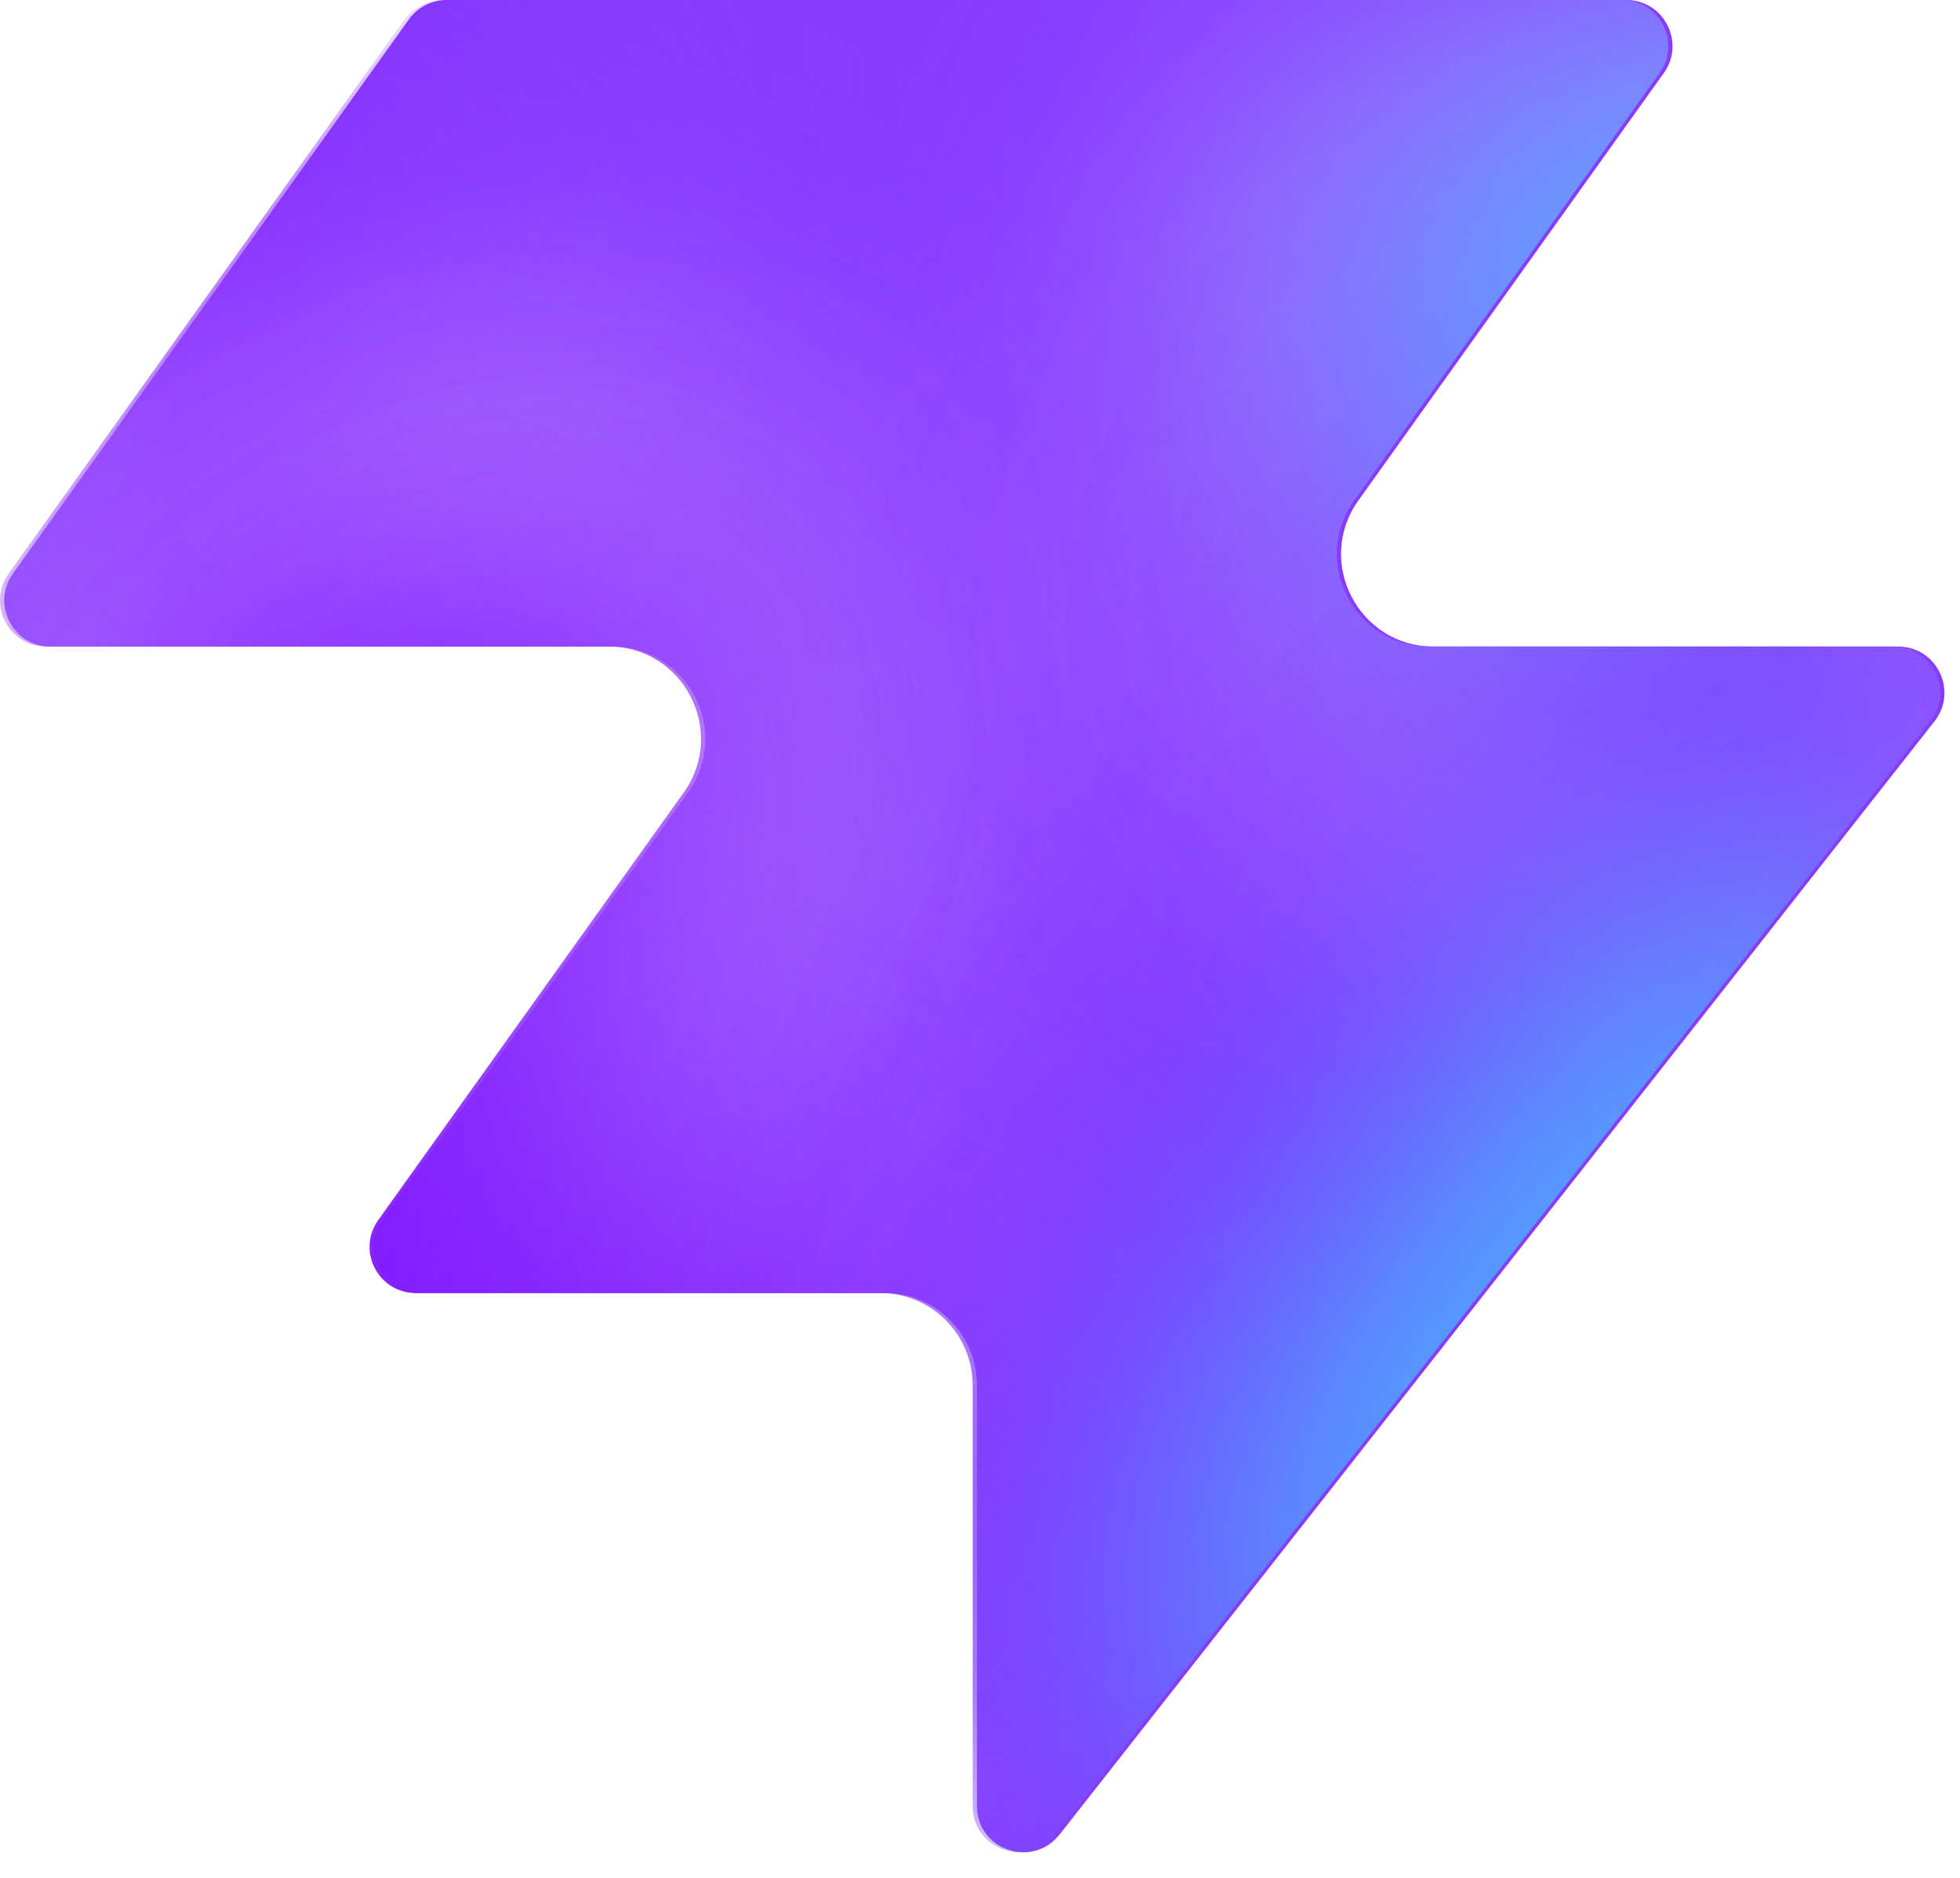
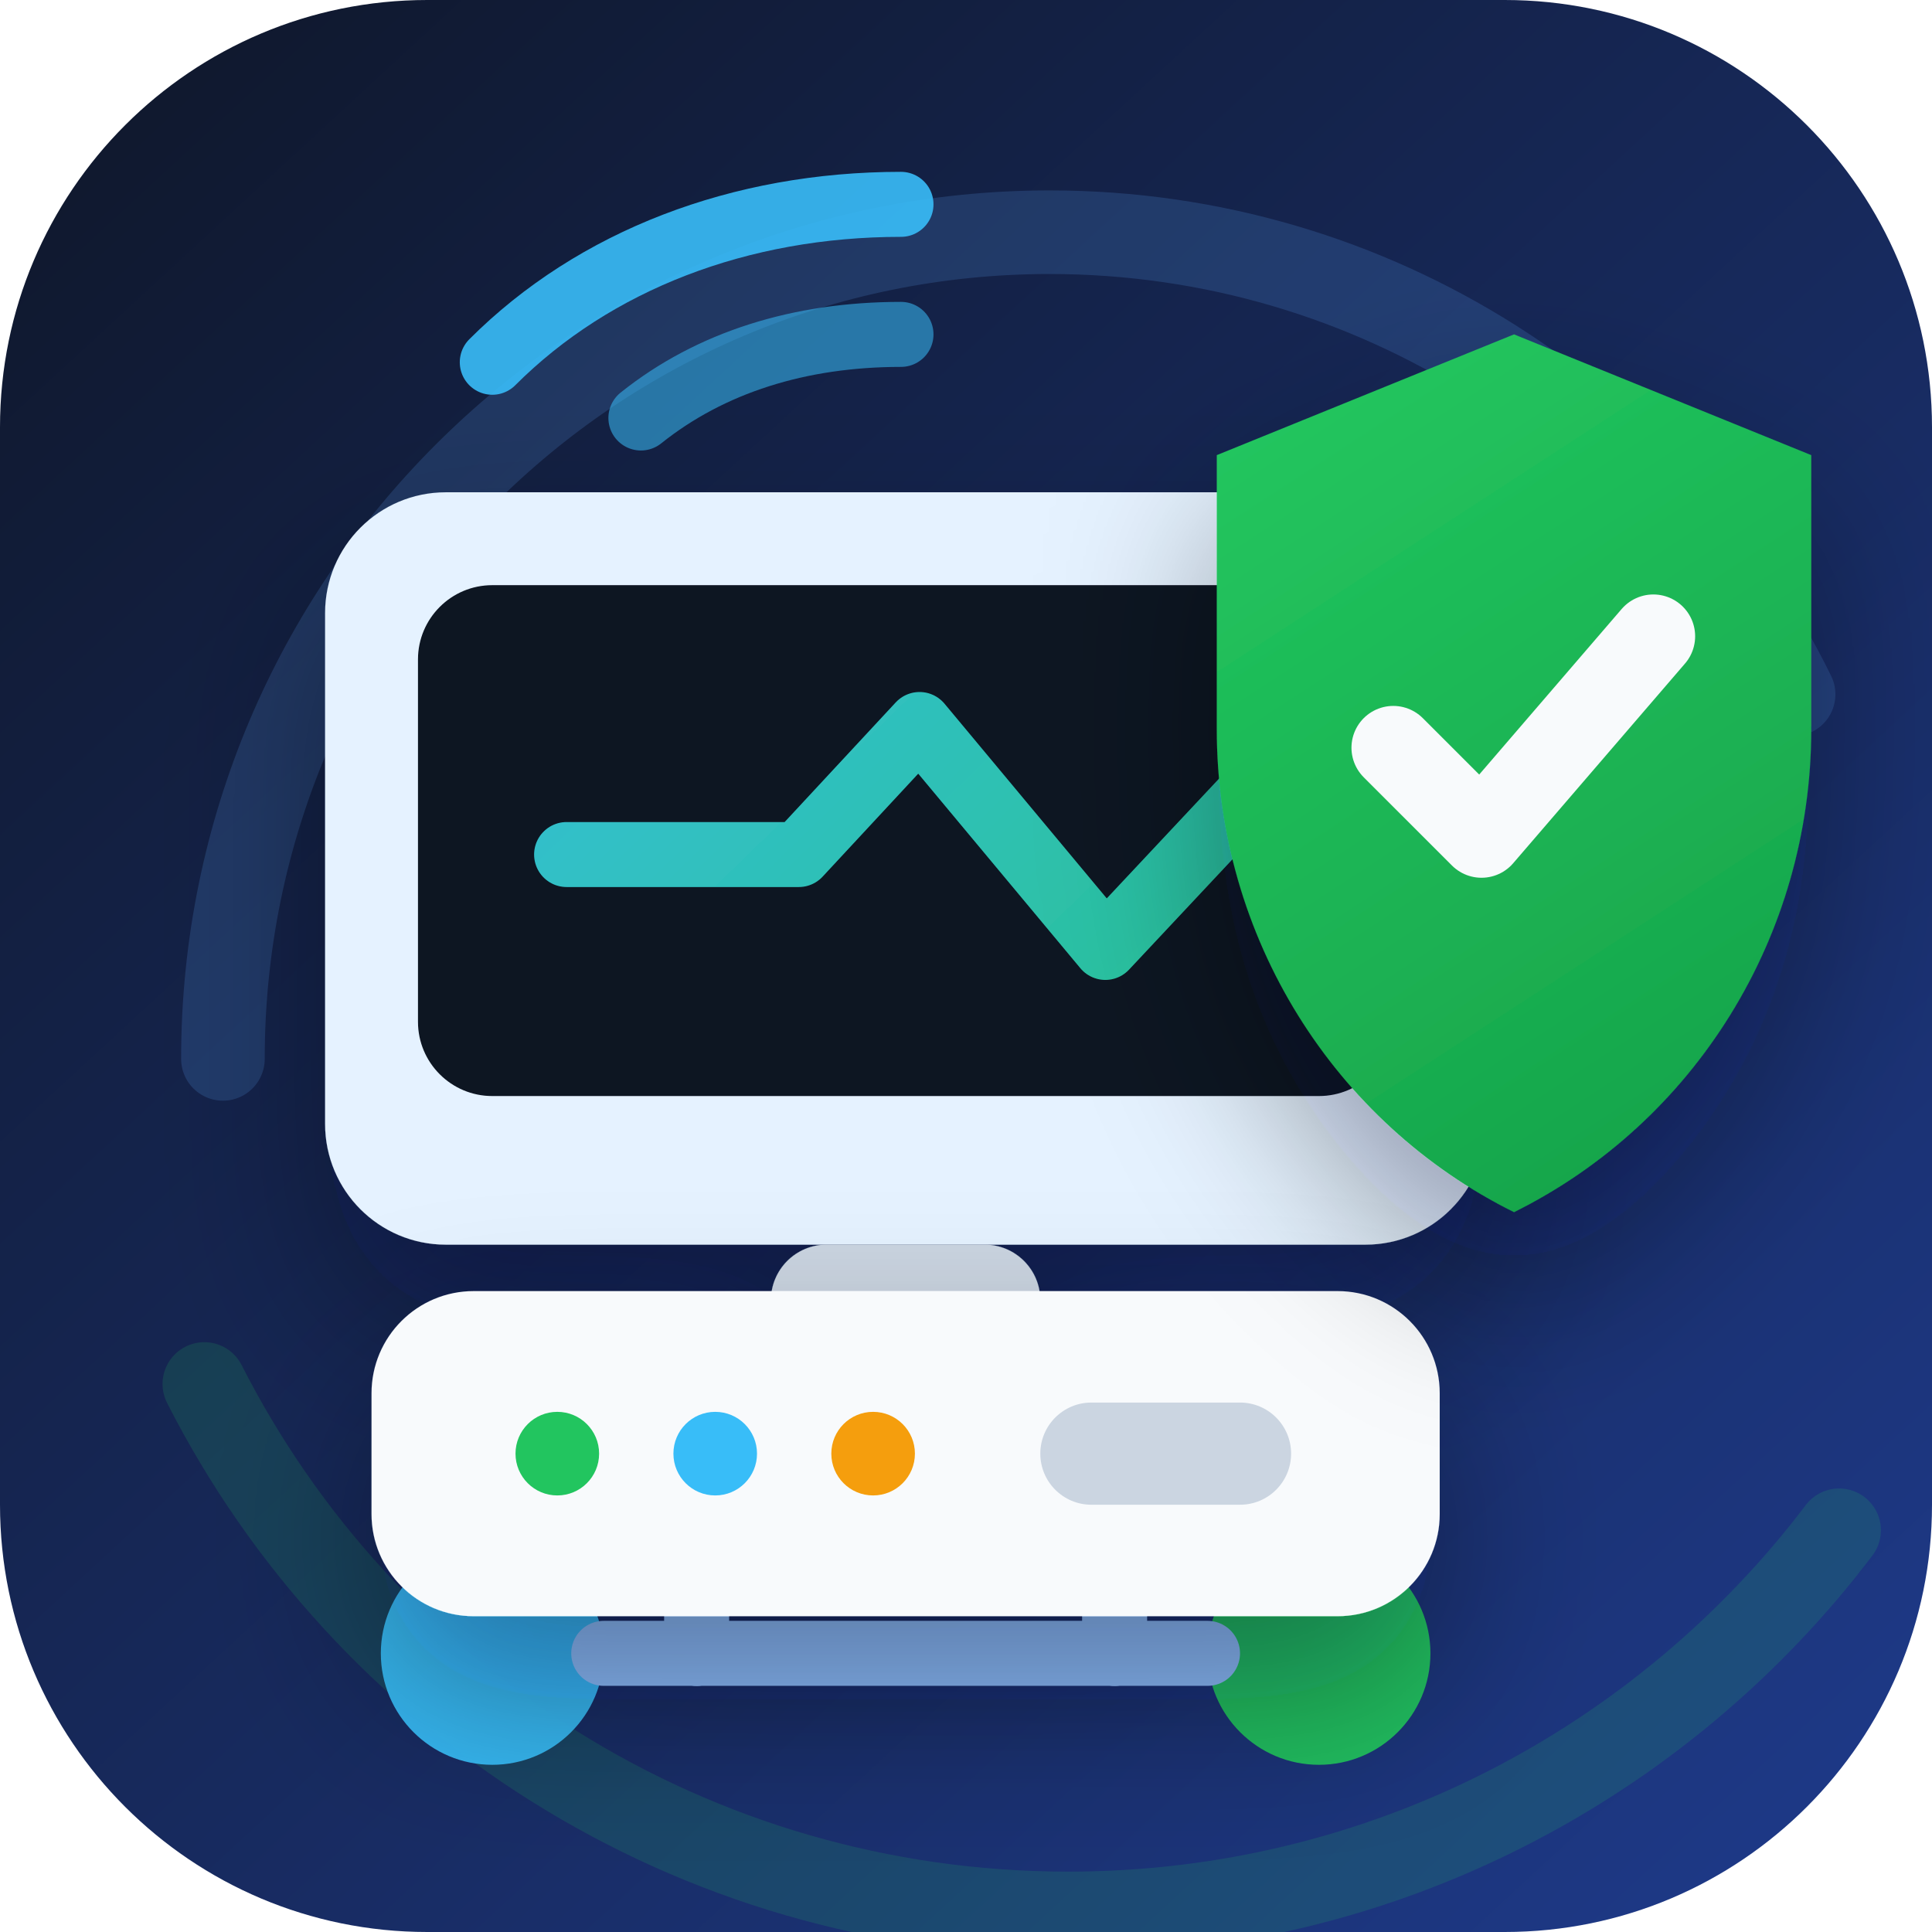
- <svg xmlns="http://www.w3.org/2000/svg" width="48" height="46" fill="none" viewBox="0 0 48 46">
-   <path fill="#863bff" d="M25.946 44.938c-.664.845-2.021.375-2.021-.698V33.937a2.26 2.26 0 0 0-2.262-2.262H10.287c-.92 0-1.456-1.04-.92-1.788l7.48-10.471c1.07-1.497 0-3.578-1.842-3.578H1.237c-.92 0-1.456-1.04-.92-1.788L10.013.474c.214-.297.556-.474.92-.474h28.894c.92 0 1.456 1.04.92 1.788l-7.48 10.471c-1.07 1.498 0 3.579 1.842 3.579h11.377c.943 0 1.473 1.088.89 1.83L25.947 44.94z" style="fill:#863bff;fill:color(display-p3 .525 .23 1);fill-opacity:1" />
-   <mask id="a" width="48" height="46" x="0" y="0" maskUnits="userSpaceOnUse" style="mask-type:alpha">
-     <path fill="#000" d="M25.842 44.938c-.664.844-2.021.375-2.021-.698V33.937a2.26 2.26 0 0 0-2.262-2.262H10.183c-.92 0-1.456-1.04-.92-1.788l7.48-10.471c1.07-1.498 0-3.579-1.842-3.579H1.133c-.92 0-1.456-1.04-.92-1.787L9.91.473c.214-.297.556-.474.92-.474h28.894c.92 0 1.456 1.04.92 1.788l-7.48 10.471c-1.07 1.498 0 3.578 1.842 3.578h11.377c.943 0 1.473 1.088.89 1.832L25.843 44.94z" style="fill:#000;fill-opacity:1" />
-   </mask>
-   <g mask="url(#a)">
-     <g filter="url(#b)">
-       <ellipse cx="5.508" cy="14.704" fill="#ede6ff" rx="5.508" ry="14.704" style="fill:#ede6ff;fill:color(display-p3 .927 .903 1);fill-opacity:1" transform="matrix(.00324 1 1 -.00324 -4.47 31.516)" />
-     </g>
-     <g filter="url(#c)">
-       <ellipse cx="10.399" cy="29.851" fill="#ede6ff" rx="10.399" ry="29.851" style="fill:#ede6ff;fill:color(display-p3 .927 .903 1);fill-opacity:1" transform="matrix(.00324 1 1 -.00324 -39.328 7.883)" />
-     </g>
-     <g filter="url(#d)">
-       <ellipse cx="5.508" cy="30.487" fill="#7e14ff" rx="5.508" ry="30.487" style="fill:#7e14ff;fill:color(display-p3 .492 .077 1);fill-opacity:1" transform="rotate(89.814 -25.913 -14.639)scale(1 -1)" />
-     </g>
-     <g filter="url(#e)">
-       <ellipse cx="5.508" cy="30.599" fill="#7e14ff" rx="5.508" ry="30.599" style="fill:#7e14ff;fill:color(display-p3 .492 .077 1);fill-opacity:1" transform="rotate(89.814 -32.644 -3.334)scale(1 -1)" />
-     </g>
-     <g filter="url(#f)">
-       <ellipse cx="5.508" cy="30.599" fill="#7e14ff" rx="5.508" ry="30.599" style="fill:#7e14ff;fill:color(display-p3 .492 .077 1);fill-opacity:1" transform="matrix(.00324 1 1 -.00324 -34.34 30.47)" />
-     </g>
-     <g filter="url(#g)">
-       <ellipse cx="14.072" cy="22.078" fill="#ede6ff" rx="14.072" ry="22.078" style="fill:#ede6ff;fill:color(display-p3 .927 .903 1);fill-opacity:1" transform="rotate(93.35 24.506 48.493)scale(-1 1)" />
-     </g>
-     <g filter="url(#h)">
-       <ellipse cx="3.47" cy="21.501" fill="#7e14ff" rx="3.47" ry="21.501" style="fill:#7e14ff;fill:color(display-p3 .492 .077 1);fill-opacity:1" transform="rotate(89.009 28.708 47.59)scale(-1 1)" />
-     </g>
-     <g filter="url(#i)">
-       <ellipse cx="3.47" cy="21.501" fill="#7e14ff" rx="3.47" ry="21.501" style="fill:#7e14ff;fill:color(display-p3 .492 .077 1);fill-opacity:1" transform="rotate(89.009 28.708 47.59)scale(-1 1)" />
-     </g>
-     <g filter="url(#j)">
-       <ellipse cx=".387" cy="8.972" fill="#7e14ff" rx="4.407" ry="29.108" style="fill:#7e14ff;fill:color(display-p3 .492 .077 1);fill-opacity:1" transform="rotate(39.51 .387 8.972)" />
-     </g>
-     <g filter="url(#k)">
-       <ellipse cx="47.523" cy="-6.092" fill="#7e14ff" rx="4.407" ry="29.108" style="fill:#7e14ff;fill:color(display-p3 .492 .077 1);fill-opacity:1" transform="rotate(37.892 47.523 -6.092)" />
-     </g>
-     <g filter="url(#l)">
-       <ellipse cx="41.412" cy="6.333" fill="#47bfff" rx="5.971" ry="9.665" style="fill:#47bfff;fill:color(display-p3 .28 .748 1);fill-opacity:1" transform="rotate(37.892 41.412 6.333)" />
-     </g>
-     <g filter="url(#m)">
-       <ellipse cx="-1.879" cy="38.332" fill="#7e14ff" rx="4.407" ry="29.108" style="fill:#7e14ff;fill:color(display-p3 .492 .077 1);fill-opacity:1" transform="rotate(37.892 -1.88 38.332)" />
-     </g>
-     <g filter="url(#n)">
-       <ellipse cx="-1.879" cy="38.332" fill="#7e14ff" rx="4.407" ry="29.108" style="fill:#7e14ff;fill:color(display-p3 .492 .077 1);fill-opacity:1" transform="rotate(37.892 -1.88 38.332)" />
-     </g>
-     <g filter="url(#o)">
-       <ellipse cx="35.651" cy="29.907" fill="#7e14ff" rx="4.407" ry="29.108" style="fill:#7e14ff;fill:color(display-p3 .492 .077 1);fill-opacity:1" transform="rotate(37.892 35.651 29.907)" />
-     </g>
-     <g filter="url(#p)">
-       <ellipse cx="38.418" cy="32.4" fill="#47bfff" rx="5.971" ry="15.297" style="fill:#47bfff;fill:color(display-p3 .28 .748 1);fill-opacity:1" transform="rotate(37.892 38.418 32.4)" />
-     </g>
-   </g>
+ <svg xmlns="http://www.w3.org/2000/svg" width="512" height="512" viewBox="48 48 416 416" fill="none" role="img" aria-labelledby="title desc">
  <defs>
-     <filter id="b" width="60.045" height="41.654" x="-19.77" y="16.149" color-interpolation-filters="sRGB" filterUnits="userSpaceOnUse">
-       <feFlood flood-opacity="0" result="BackgroundImageFix" />
-       <feBlend in="SourceGraphic" in2="BackgroundImageFix" result="shape" />
-       <feGaussianBlur result="effect1_foregroundBlur_2002_17158" stdDeviation="7.659" />
-     </filter>
-     <filter id="c" width="90.34" height="51.437" x="-54.613" y="-7.533" color-interpolation-filters="sRGB" filterUnits="userSpaceOnUse">
-       <feFlood flood-opacity="0" result="BackgroundImageFix" />
-       <feBlend in="SourceGraphic" in2="BackgroundImageFix" result="shape" />
-       <feGaussianBlur result="effect1_foregroundBlur_2002_17158" stdDeviation="7.659" />
-     </filter>
-     <filter id="d" width="79.355" height="29.4" x="-49.64" y="2.03" color-interpolation-filters="sRGB" filterUnits="userSpaceOnUse">
-       <feFlood flood-opacity="0" result="BackgroundImageFix" />
-       <feBlend in="SourceGraphic" in2="BackgroundImageFix" result="shape" />
-       <feGaussianBlur result="effect1_foregroundBlur_2002_17158" stdDeviation="4.596" />
-     </filter>
-     <filter id="e" width="79.579" height="29.4" x="-45.045" y="20.029" color-interpolation-filters="sRGB" filterUnits="userSpaceOnUse">
-       <feFlood flood-opacity="0" result="BackgroundImageFix" />
-       <feBlend in="SourceGraphic" in2="BackgroundImageFix" result="shape" />
-       <feGaussianBlur result="effect1_foregroundBlur_2002_17158" stdDeviation="4.596" />
-     </filter>
-     <filter id="f" width="79.579" height="29.4" x="-43.513" y="21.178" color-interpolation-filters="sRGB" filterUnits="userSpaceOnUse">
-       <feFlood flood-opacity="0" result="BackgroundImageFix" />
-       <feBlend in="SourceGraphic" in2="BackgroundImageFix" result="shape" />
-       <feGaussianBlur result="effect1_foregroundBlur_2002_17158" stdDeviation="4.596" />
-     </filter>
-     <filter id="g" width="74.749" height="58.852" x="15.756" y="-17.901" color-interpolation-filters="sRGB" filterUnits="userSpaceOnUse">
-       <feFlood flood-opacity="0" result="BackgroundImageFix" />
-       <feBlend in="SourceGraphic" in2="BackgroundImageFix" result="shape" />
-       <feGaussianBlur result="effect1_foregroundBlur_2002_17158" stdDeviation="7.659" />
-     </filter>
-     <filter id="h" width="61.377" height="25.362" x="23.548" y="2.284" color-interpolation-filters="sRGB" filterUnits="userSpaceOnUse">
-       <feFlood flood-opacity="0" result="BackgroundImageFix" />
-       <feBlend in="SourceGraphic" in2="BackgroundImageFix" result="shape" />
-       <feGaussianBlur result="effect1_foregroundBlur_2002_17158" stdDeviation="4.596" />
-     </filter>
-     <filter id="i" width="61.377" height="25.362" x="23.548" y="2.284" color-interpolation-filters="sRGB" filterUnits="userSpaceOnUse">
-       <feFlood flood-opacity="0" result="BackgroundImageFix" />
-       <feBlend in="SourceGraphic" in2="BackgroundImageFix" result="shape" />
-       <feGaussianBlur result="effect1_foregroundBlur_2002_17158" stdDeviation="4.596" />
-     </filter>
-     <filter id="j" width="56.045" height="63.649" x="-27.636" y="-22.853" color-interpolation-filters="sRGB" filterUnits="userSpaceOnUse">
-       <feFlood flood-opacity="0" result="BackgroundImageFix" />
-       <feBlend in="SourceGraphic" in2="BackgroundImageFix" result="shape" />
-       <feGaussianBlur result="effect1_foregroundBlur_2002_17158" stdDeviation="4.596" />
-     </filter>
-     <filter id="k" width="54.814" height="64.646" x="20.116" y="-38.415" color-interpolation-filters="sRGB" filterUnits="userSpaceOnUse">
-       <feFlood flood-opacity="0" result="BackgroundImageFix" />
-       <feBlend in="SourceGraphic" in2="BackgroundImageFix" result="shape" />
-       <feGaussianBlur result="effect1_foregroundBlur_2002_17158" stdDeviation="4.596" />
-     </filter>
-     <filter id="l" width="33.541" height="35.313" x="24.641" y="-11.323" color-interpolation-filters="sRGB" filterUnits="userSpaceOnUse">
-       <feFlood flood-opacity="0" result="BackgroundImageFix" />
-       <feBlend in="SourceGraphic" in2="BackgroundImageFix" result="shape" />
-       <feGaussianBlur result="effect1_foregroundBlur_2002_17158" stdDeviation="4.596" />
-     </filter>
-     <filter id="m" width="54.814" height="64.646" x="-29.286" y="6.009" color-interpolation-filters="sRGB" filterUnits="userSpaceOnUse">
-       <feFlood flood-opacity="0" result="BackgroundImageFix" />
-       <feBlend in="SourceGraphic" in2="BackgroundImageFix" result="shape" />
-       <feGaussianBlur result="effect1_foregroundBlur_2002_17158" stdDeviation="4.596" />
-     </filter>
-     <filter id="n" width="54.814" height="64.646" x="-29.286" y="6.009" color-interpolation-filters="sRGB" filterUnits="userSpaceOnUse">
-       <feFlood flood-opacity="0" result="BackgroundImageFix" />
-       <feBlend in="SourceGraphic" in2="BackgroundImageFix" result="shape" />
-       <feGaussianBlur result="effect1_foregroundBlur_2002_17158" stdDeviation="4.596" />
-     </filter>
-     <filter id="o" width="54.814" height="64.646" x="8.244" y="-2.416" color-interpolation-filters="sRGB" filterUnits="userSpaceOnUse">
-       <feFlood flood-opacity="0" result="BackgroundImageFix" />
-       <feBlend in="SourceGraphic" in2="BackgroundImageFix" result="shape" />
-       <feGaussianBlur result="effect1_foregroundBlur_2002_17158" stdDeviation="4.596" />
-     </filter>
-     <filter id="p" width="39.409" height="43.623" x="18.713" y="10.588" color-interpolation-filters="sRGB" filterUnits="userSpaceOnUse">
-       <feFlood flood-opacity="0" result="BackgroundImageFix" />
-       <feBlend in="SourceGraphic" in2="BackgroundImageFix" result="shape" />
-       <feGaussianBlur result="effect1_foregroundBlur_2002_17158" stdDeviation="4.596" />
+     <linearGradient id="bg" x1="64" y1="48" x2="448" y2="464" gradientUnits="userSpaceOnUse">
+       <stop offset="0" stop-color="#0F172A" />
+       <stop offset="1" stop-color="#1E3A8A" />
+     </linearGradient>
+     <linearGradient id="accent" x1="120" y1="96" x2="408" y2="392" gradientUnits="userSpaceOnUse">
+       <stop offset="0" stop-color="#38BDF8" />
+       <stop offset="1" stop-color="#22C55E" />
+     </linearGradient>
+     <linearGradient id="shield" x1="312" y1="144" x2="416" y2="304" gradientUnits="userSpaceOnUse">
+       <stop offset="0" stop-color="#22C55E" />
+       <stop offset="1" stop-color="#16A34A" />
+     </linearGradient>
+     <filter id="shadow" x="36" y="36" width="440" height="440" filterUnits="userSpaceOnUse" color-interpolation-filters="sRGB">
+       <feDropShadow dx="0" dy="18" stdDeviation="18" flood-color="#020617" flood-opacity="0.35" />
    </filter>
  </defs>
+   <rect x="48" y="48" width="416" height="416" rx="92" fill="url(#bg)" />
+   <path d="M96 276C96 177.7 175.7 98 274 98C344.1 98 405.2 138.5 434.2 197.5" stroke="#60A5FA" stroke-width="18" stroke-linecap="round" opacity="0.18" />
+   <path d="M92 346C126.4 413.7 196.8 460 278 460C345.8 460 406 427.6 444 377.5" stroke="#22C55E" stroke-width="18" stroke-linecap="round" opacity="0.16" />
+   <g filter="url(#shadow)">
+     <rect x="118" y="154" width="250" height="162" rx="26" fill="#E5F2FF" />
+     <rect x="138" y="174" width="210" height="110" rx="16" fill="#0B1220" />
+     <path d="M170 232H220L246 204L286 252L316 220" stroke="url(#accent)" stroke-width="14" stroke-linecap="round" stroke-linejoin="round" />
+     <rect x="214" y="316" width="58" height="32" rx="12" fill="#CBD5E1" />
+     <rect x="178" y="348" width="130" height="24" rx="12" fill="#E5F2FF" />
+   </g>
+   <g opacity="0.95">
+     <path d="M198 372V404" stroke="#93C5FD" stroke-width="14" stroke-linecap="round" />
+     <path d="M288 372V404" stroke="#93C5FD" stroke-width="14" stroke-linecap="round" />
+     <path d="M198 404H288" stroke="#93C5FD" stroke-width="14" stroke-linecap="round" />
+     <circle cx="154" cy="404" r="24" fill="#38BDF8" />
+     <circle cx="332" cy="404" r="24" fill="#22C55E" />
+     <path d="M178 404H198" stroke="#93C5FD" stroke-width="14" stroke-linecap="round" />
+     <path d="M288 404H308" stroke="#93C5FD" stroke-width="14" stroke-linecap="round" />
+   </g>
+   <g filter="url(#shadow)">
+     <rect x="128" y="326" width="230" height="70" rx="22" fill="#F8FAFC" />
+     <circle cx="168" cy="361" r="9" fill="#22C55E" />
+     <circle cx="202" cy="361" r="9" fill="#38BDF8" />
+     <circle cx="236" cy="361" r="9" fill="#F59E0B" />
+     <rect x="272" y="350" width="54" height="22" rx="11" fill="#CBD5E1" />
+   </g>
+   <g filter="url(#shadow)">
+     <path d="M374 120L438 146V205C438 249.8 412.7 289.8 374 309C335.3 289.8 310 249.8 310 205V146L374 120Z" fill="url(#shield)" />
+     <path d="M348 209L367 228L404 185" stroke="#F8FAFC" stroke-width="18" stroke-linecap="round" stroke-linejoin="round" />
+   </g>
+   <path d="M154 126C176 104 207.4 92 242 92" stroke="#38BDF8" stroke-width="14" stroke-linecap="round" opacity="0.9" />
+   <path d="M186 138C201 126 220.2 120 242 120" stroke="#38BDF8" stroke-width="14" stroke-linecap="round" opacity="0.55" />
</svg>
